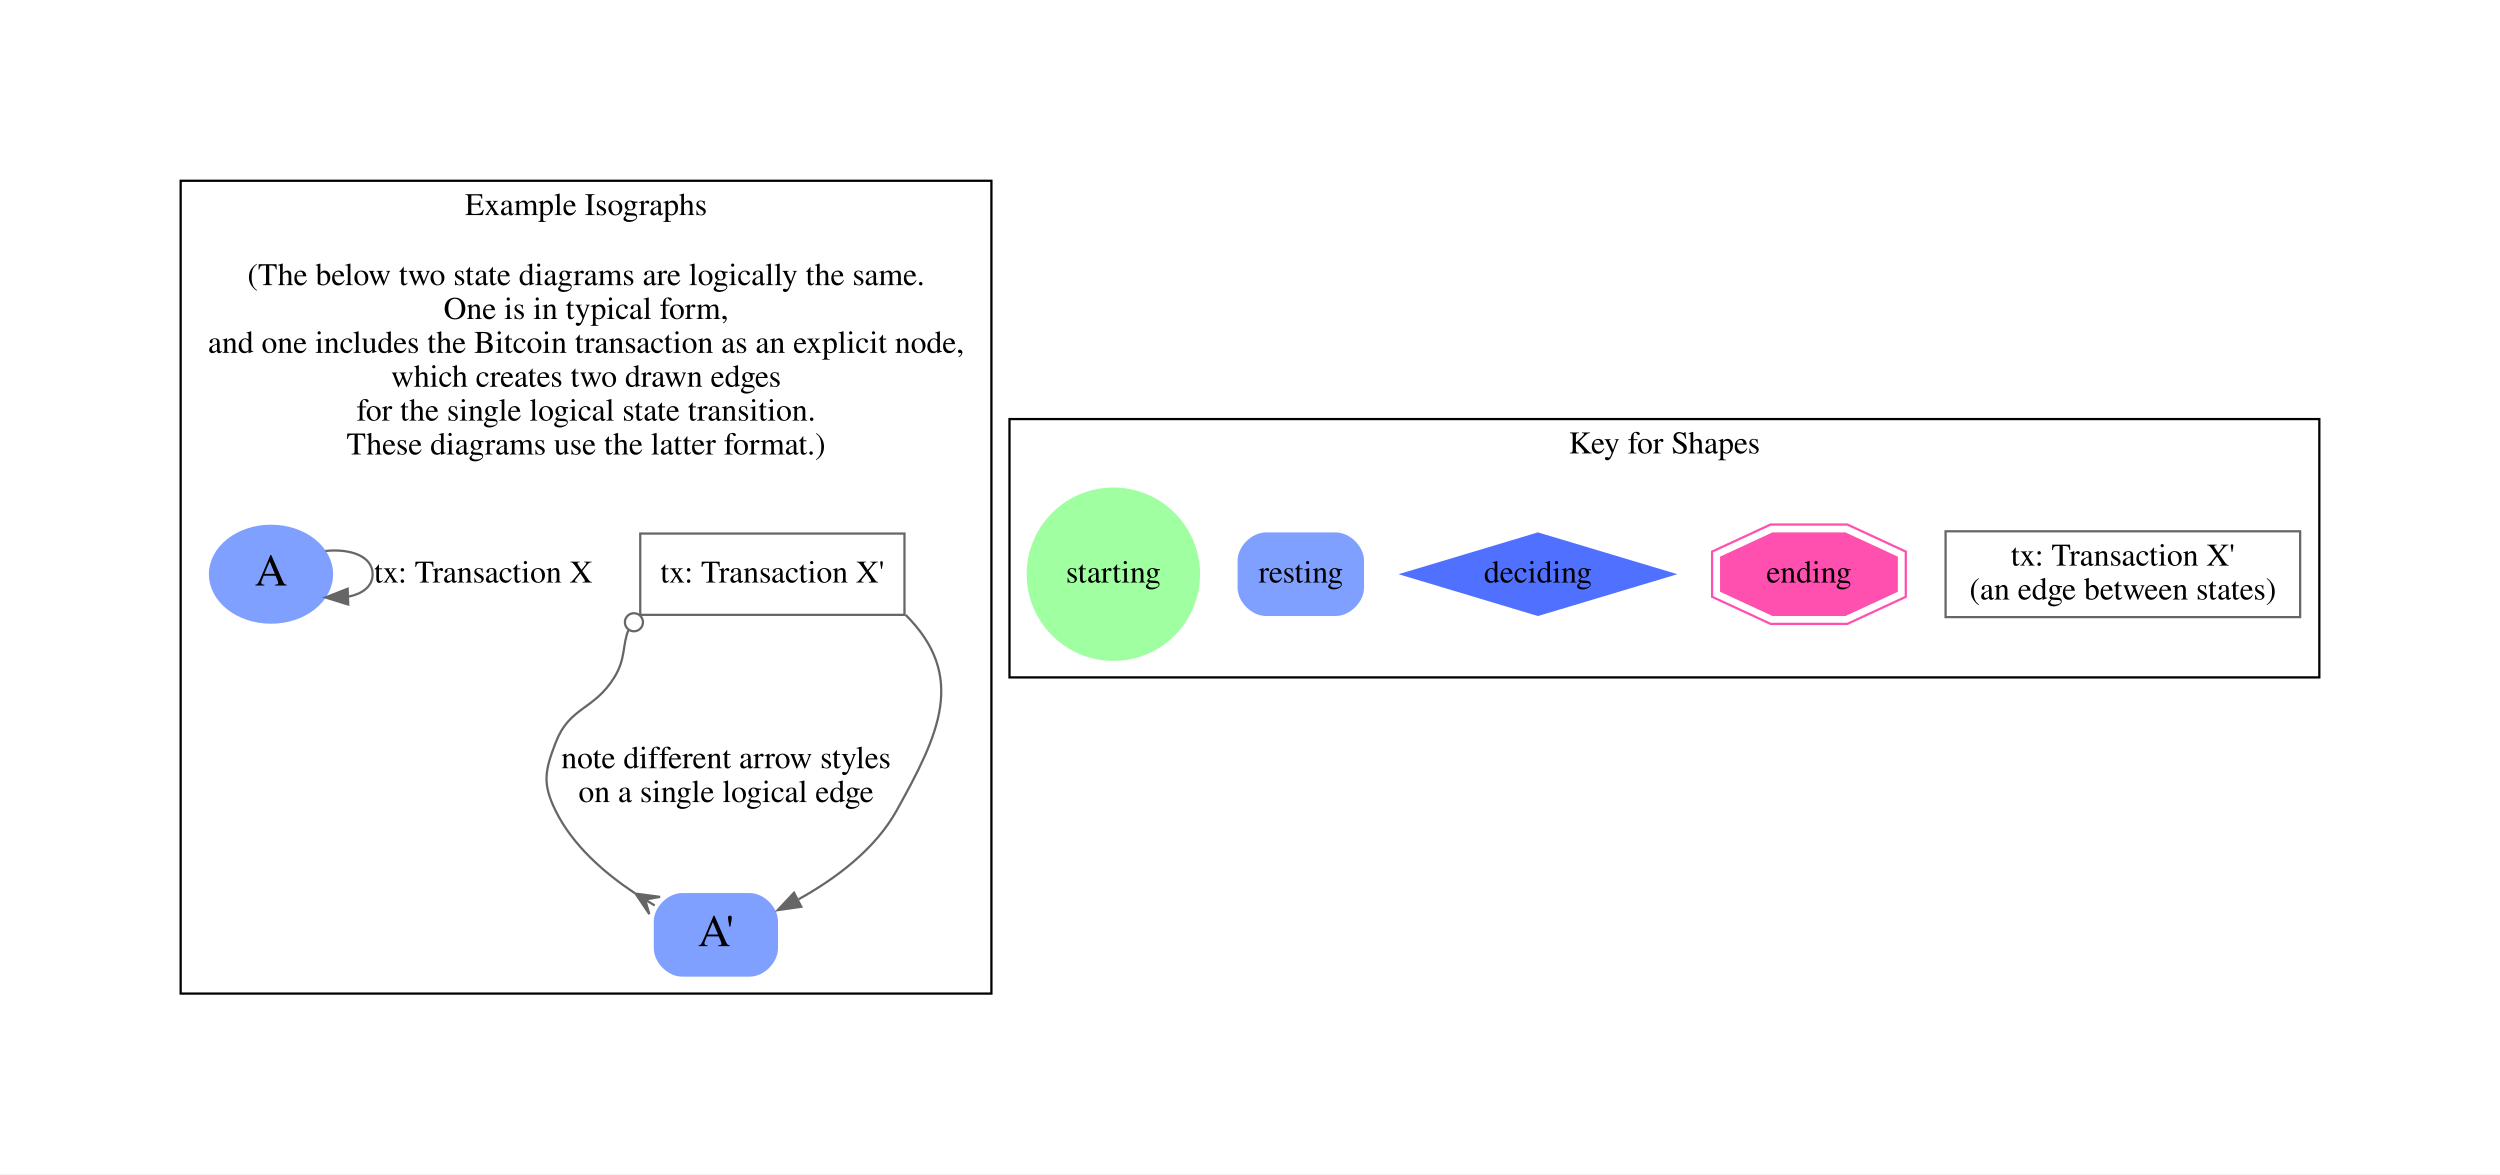
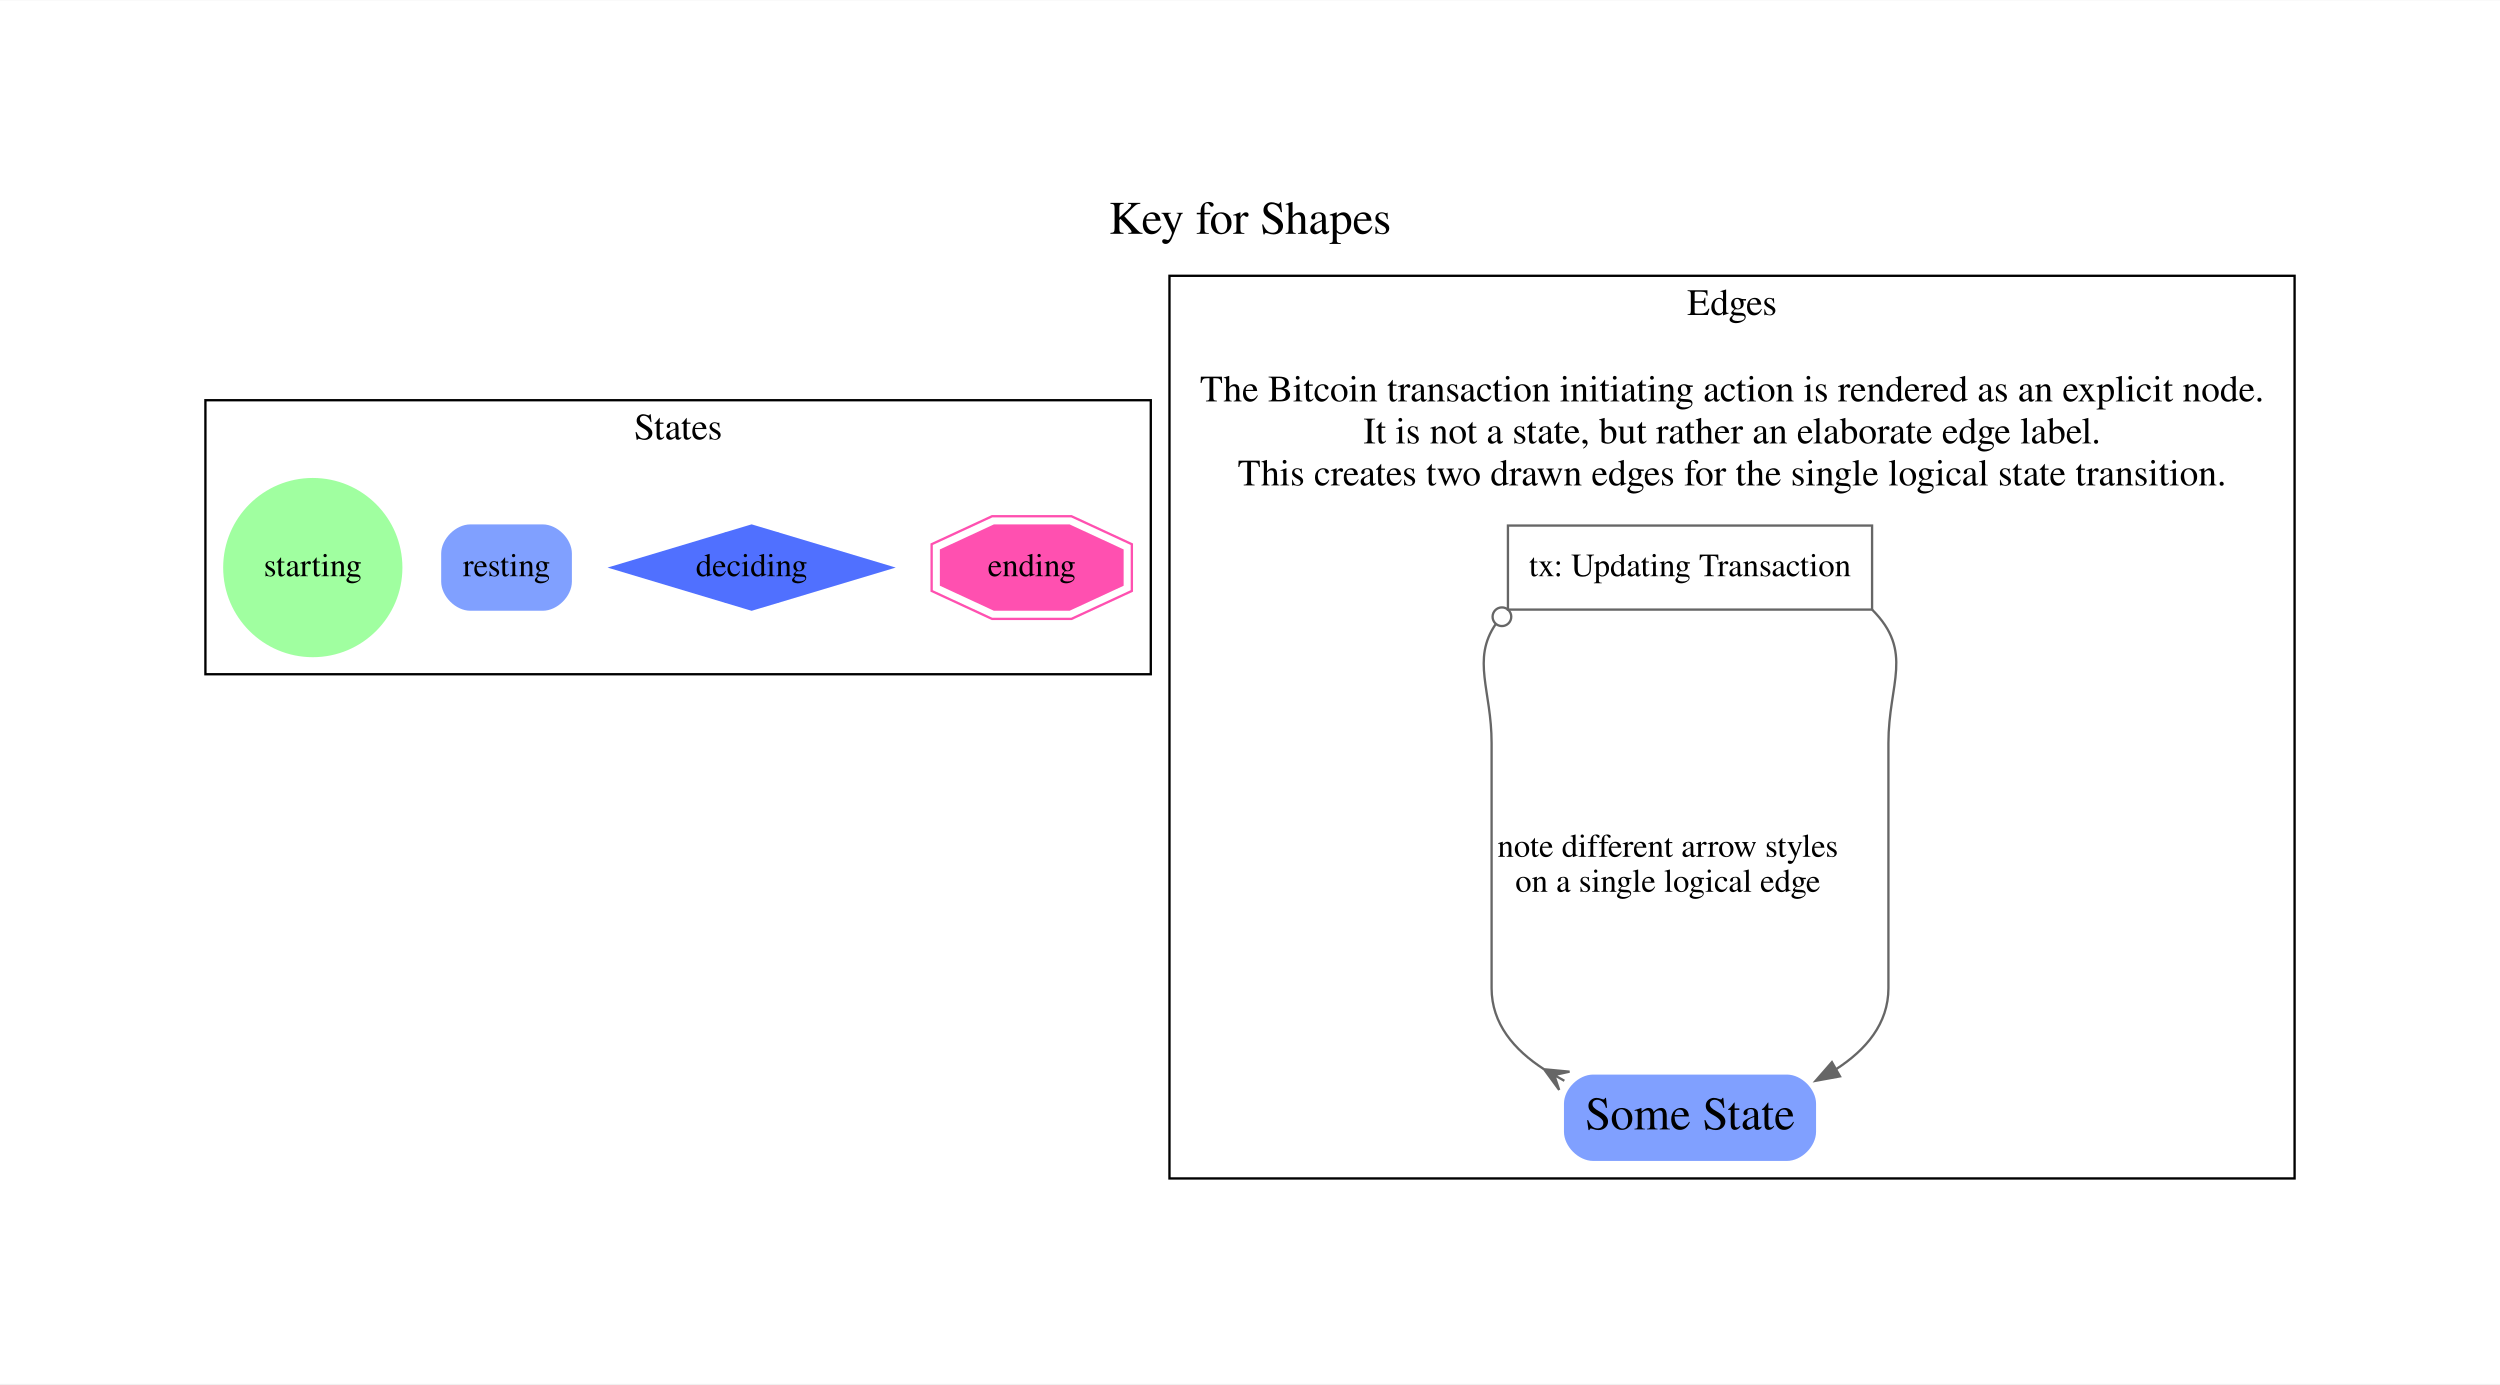
- <svg xmlns="http://www.w3.org/2000/svg" width="1107pt" height="520pt" viewBox="0.00 0.00 1107.00 519.91">
-   <g id="graph0" class="graph" transform="scale(1 1) rotate(0) translate(72 447.9099)">
-     <polygon fill="#ffffff" stroke="transparent" points="-72,72 -72,-447.91 1035,-447.91 1035,72 -72,72" />
+ <svg xmlns="http://www.w3.org/2000/svg" width="1071pt" height="593pt" viewBox="0.00 0.00 1071.00 592.70">
+   <g id="graph0" class="graph" transform="scale(1 1) rotate(0) translate(72 520.6967)">
+     <polygon fill="#ffffff" stroke="transparent" points="-72,72 -72,-520.697 999,-520.697 999,72 -72,72" />
    <g id="clust1" class="cluster">
-       <polygon fill="#ffffff" stroke="#000000" points="8,-8 8,-367.91 367,-367.91 367,-8 8,-8" />
-       <text text-anchor="middle" x="187.5" y="-352.71" font-family="Times,serif" font-size="14.00" fill="#000000">Example Isographs </text>
-       <text text-anchor="middle" x="187.5" y="-321.71" font-family="Times,serif" font-size="14.00" fill="#000000"> (The below two state diagrams are logically the same. </text>
-       <text text-anchor="middle" x="187.5" y="-306.71" font-family="Times,serif" font-size="14.00" fill="#000000"> One is in typical form, </text>
-       <text text-anchor="middle" x="187.5" y="-291.71" font-family="Times,serif" font-size="14.00" fill="#000000"> and one includes the Bitcoin transaction as an explicit node, </text>
-       <text text-anchor="middle" x="187.5" y="-276.71" font-family="Times,serif" font-size="14.00" fill="#000000"> which creates two drawn edges </text>
-       <text text-anchor="middle" x="187.5" y="-261.71" font-family="Times,serif" font-size="14.00" fill="#000000"> for the single logical state transition.  </text>
-       <text text-anchor="middle" x="187.5" y="-246.71" font-family="Times,serif" font-size="14.00" fill="#000000"> These diagrams use the latter format.)</text>
+       <polygon fill="#ffffff" stroke="transparent" points="8,-8 8,-440.697 919,-440.697 919,-8 8,-8" />
+       <text text-anchor="middle" x="463.5" y="-420.697" font-family="Times,serif" font-size="20.00" fill="#000000">Key for Shapes</text>
    </g>
    <g id="clust2" class="cluster">
-       <polygon fill="#ffffff" stroke="#000000" points="375,-148 375,-262.393 955,-262.393 955,-148 375,-148" />
-       <text text-anchor="middle" x="665" y="-247.193" font-family="Times,serif" font-size="14.00" fill="#000000">Key for Shapes</text>
+       <polygon fill="#ffffff" stroke="#000000" points="429,-16 429,-402.697 911,-402.697 911,-16 429,-16" />
+       <text text-anchor="middle" x="670" y="-385.897" font-family="Times,serif" font-size="16.00" fill="#000000">Edges </text>
+       <text text-anchor="middle" x="670" y="-348.897" font-family="Times,serif" font-size="16.00" fill="#000000"> The Bitcoin transaction initiating action is rendered as an explicit node. </text>
+       <text text-anchor="middle" x="670" y="-330.897" font-family="Times,serif" font-size="16.00" fill="#000000"> It is not a state, but rather an elaborate edge label. </text>
+       <text text-anchor="middle" x="670" y="-312.897" font-family="Times,serif" font-size="16.00" fill="#000000"> This creates two drawn edges for the single logical state transition.</text>
+     </g>
+     <g id="clust3" class="cluster">
+       <polygon fill="#ffffff" stroke="#000000" points="16,-232 16,-349.393 421,-349.393 421,-232 16,-232" />
+       <text text-anchor="middle" x="218.5" y="-332.593" font-family="Times,serif" font-size="16.00" fill="#000000">States</text>
    </g>
    <g id="node1" class="node">
-       <polygon fill="#ffffff" stroke="#666666" points="328.5,-211.697 211.5,-211.697 211.5,-175.697 328.5,-175.697 328.5,-211.697" />
-       <text text-anchor="middle" x="270" y="-189.997" font-family="Times,serif" font-size="14.00" fill="#000000">tx: Transaction X'</text>
+       <polygon fill="#ffffff" stroke="#666666" points="730,-295.697 574,-295.697 574,-259.697 730,-259.697 730,-295.697" />
+       <text text-anchor="middle" x="652" y="-273.997" font-family="Times,serif" font-size="14.00" fill="#000000">tx: Updating Transaction</text>
+     </g>
+     <g id="node2" class="node">
+       <path fill="#80a0ff" stroke="#80a0ff" d="M693.5,-60C693.5,-60 610.5,-60 610.5,-60 604.5,-60 598.5,-54 598.5,-48 598.5,-48 598.5,-36 598.5,-36 598.5,-30 604.5,-24 610.5,-24 610.5,-24 693.5,-24 693.5,-24 699.5,-24 705.5,-30 705.5,-36 705.5,-36 705.5,-48 705.5,-48 705.5,-54 699.5,-60 693.5,-60" />
+       <text text-anchor="middle" x="652" y="-37" font-family="Times,serif" font-size="20.00" fill="#000000">Some State</text>
+     </g>
+     <g id="edge2" class="edge">
+       <path fill="none" stroke="#666666" d="M730,-259.697C748.109,-241.587 737,-228.11 737,-202.5 737,-202.5 737,-202.5 737,-97.5 737,-82.32 727.378,-71.072 714.608,-62.828" />
+       <polygon fill="#666666" stroke="#666666" points="716.254,-59.738 705.832,-57.834 712.792,-65.822 716.254,-59.738" />
+     </g>
+     <g id="edge1" class="edge">
+       <path fill="none" stroke="#666666" d="M589.392,-62.828C576.622,-71.072 567,-82.32 567,-97.5 567,-202.5 567,-202.5 567,-202.5 567,-225.109 558.342,-238.262 568.772,-253.494" />
+       <polygon fill="#666666" stroke="#666666" points="589.477,-62.78 600.394,-61.745 593.823,-60.307 598.168,-57.834 598.168,-57.834 598.168,-57.834 593.823,-60.307 595.942,-53.923 589.477,-62.78 589.477,-62.78" />
+       <ellipse fill="none" stroke="#666666" cx="571.422" cy="-256.638" rx="4" ry="4" />
+       <text text-anchor="middle" x="642.5" y="-153.8" font-family="Times,serif" font-size="14.00" fill="#000000">note different arrow styles </text>
+       <text text-anchor="middle" x="642.5" y="-138.8" font-family="Times,serif" font-size="14.00" fill="#000000"> on a single logical edge</text>
    </g>
    <g id="node3" class="node">
-       <path fill="#80a0ff" stroke="#80a0ff" d="M260,-52C260,-52 230,-52 230,-52 224,-52 218,-46 218,-40 218,-40 218,-28 218,-28 218,-22 224,-16 230,-16 230,-16 260,-16 260,-16 266,-16 272,-22 272,-28 272,-28 272,-40 272,-40 272,-46 266,-52 260,-52" />
-       <text text-anchor="middle" x="245" y="-29" font-family="Times,serif" font-size="20.00" fill="#000000">A'</text>
-     </g>
-     <g id="edge3" class="edge">
-       <path fill="none" stroke="#666666" d="M329,-175.697C356.275,-148.422 343.74,-122.715 325,-89 315.417,-71.759 297.877,-58.787 281.657,-49.784" />
-       <polygon fill="#666666" stroke="#666666" points="282.818,-46.443 272.33,-44.94 279.591,-52.655 282.818,-46.443" />
-     </g>
-     <g id="node2" class="node">
-       <ellipse fill="#80a0ff" stroke="#80a0ff" cx="48" cy="-193.697" rx="27" ry="21.429" />
-       <text text-anchor="middle" x="48" y="-188.697" font-family="Times,serif" font-size="20.00" fill="#000000">A</text>
-     </g>
-     <g id="edge1" class="edge">
-       <path fill="none" stroke="#666666" d="M72.074,-203.989C83.242,-205.112 93,-201.681 93,-193.697 93,-188.332 88.595,-185.023 82.317,-183.77" />
-       <polygon fill="#666666" stroke="#666666" points="82.193,-180.263 72.074,-183.404 81.943,-187.259 82.193,-180.263" />
-       <text text-anchor="middle" x="142" y="-189.997" font-family="Times,serif" font-size="14.00" fill="#000000">tx: Transaction X</text>
-     </g>
-     <g id="edge2" class="edge">
-       <path fill="none" stroke="#666666" d="M209.093,-52.458C195.49,-61.481 181.489,-73.726 174,-89 168.13,-100.972 169.235,-106.547 174,-119 180.186,-135.167 190.886,-133.283 200,-148 205.23,-156.445 203.534,-162.534 206.311,-169.001" />
-       <polygon fill="#666666" stroke="#666666" points="209.404,-52.265 220.274,-50.818 213.653,-49.63 217.901,-46.994 217.901,-46.994 217.901,-46.994 213.653,-49.63 215.53,-43.17 209.404,-52.265 209.404,-52.265" />
-       <ellipse fill="none" stroke="#666666" cx="208.705" cy="-172.42" rx="4" ry="4" />
-       <text text-anchor="middle" x="249.5" y="-107.8" font-family="Times,serif" font-size="14.00" fill="#000000">note different arrow styles </text>
-       <text text-anchor="middle" x="249.5" y="-92.8" font-family="Times,serif" font-size="14.00" fill="#000000"> on a single logical edge</text>
+       <polygon fill="#ff50b0" stroke="#ff50b0" points="408.867,-270.241 408.867,-285.152 386.099,-295.697 353.901,-295.697 331.133,-285.152 331.133,-270.241 353.901,-259.697 386.099,-259.697 408.867,-270.241" />
+       <polygon fill="none" stroke="#ff50b0" points="412.885,-267.69 412.885,-287.703 386.988,-299.697 353.012,-299.697 327.115,-287.703 327.115,-267.69 353.012,-255.697 386.988,-255.697 412.885,-267.69" />
+       <text text-anchor="middle" x="370" y="-273.997" font-family="Times,serif" font-size="14.00" fill="#000000">ending</text>
    </g>
    <g id="node4" class="node">
-       <polygon fill="#ffffff" stroke="#666666" points="946.5,-212.697 789.5,-212.697 789.5,-174.697 946.5,-174.697 946.5,-212.697" />
-       <text text-anchor="middle" x="868" y="-197.497" font-family="Times,serif" font-size="14.00" fill="#000000">tx: Transaction X' </text>
-       <text text-anchor="middle" x="868" y="-182.497" font-family="Times,serif" font-size="14.00" fill="#000000"> (an edge between states)</text>
+       <polygon fill="#5070ff" stroke="#5070ff" points="250,-295.697 190.008,-277.697 250,-259.697 309.991,-277.697 250,-295.697" />
+       <polyline fill="none" stroke="#5070ff" points="201.502,-281.145 201.502,-274.248 " />
+       <polyline fill="none" stroke="#5070ff" points="238.506,-263.145 261.494,-263.145 " />
+       <polyline fill="none" stroke="#5070ff" points="298.498,-274.248 298.498,-281.145 " />
+       <polyline fill="none" stroke="#5070ff" points="261.494,-292.248 238.506,-292.248 " />
+       <text text-anchor="middle" x="250" y="-273.997" font-family="Times,serif" font-size="14.00" fill="#000000">deciding</text>
    </g>
    <g id="node5" class="node">
-       <polygon fill="#ff50b0" stroke="#ff50b0" points="767.867,-186.241 767.867,-201.153 745.099,-211.697 712.901,-211.697 690.133,-201.153 690.133,-186.241 712.901,-175.697 745.099,-175.697 767.867,-186.241" />
-       <polygon fill="none" stroke="#ff50b0" points="771.885,-183.69 771.885,-203.703 745.988,-215.697 712.012,-215.697 686.115,-203.703 686.115,-183.69 712.012,-171.697 745.988,-171.697 771.885,-183.69" />
-       <text text-anchor="middle" x="729" y="-189.997" font-family="Times,serif" font-size="14.00" fill="#000000">ending</text>
+       <path fill="#80a0ff" stroke="#80a0ff" d="M160.5,-295.697C160.5,-295.697 129.5,-295.697 129.5,-295.697 123.5,-295.697 117.5,-289.697 117.5,-283.697 117.5,-283.697 117.5,-271.697 117.5,-271.697 117.5,-265.697 123.5,-259.697 129.5,-259.697 129.5,-259.697 160.5,-259.697 160.5,-259.697 166.5,-259.697 172.5,-265.697 172.5,-271.697 172.5,-271.697 172.5,-283.697 172.5,-283.697 172.5,-289.697 166.5,-295.697 160.5,-295.697" />
+       <text text-anchor="middle" x="145" y="-273.997" font-family="Times,serif" font-size="14.00" fill="#000000">resting</text>
    </g>
    <g id="node6" class="node">
-       <polygon fill="#5070ff" stroke="#5070ff" points="609,-211.697 549.009,-193.697 609,-175.697 668.991,-193.697 609,-211.697" />
-       <polyline fill="none" stroke="#5070ff" points="560.502,-197.145 560.502,-190.248 " />
-       <polyline fill="none" stroke="#5070ff" points="597.506,-179.145 620.494,-179.145 " />
-       <polyline fill="none" stroke="#5070ff" points="657.498,-190.248 657.498,-197.145 " />
-       <polyline fill="none" stroke="#5070ff" points="620.494,-208.248 597.506,-208.248 " />
-       <text text-anchor="middle" x="609" y="-189.997" font-family="Times,serif" font-size="14.00" fill="#000000">deciding</text>
-     </g>
-     <g id="node7" class="node">
-       <path fill="#80a0ff" stroke="#80a0ff" d="M519.5,-211.697C519.5,-211.697 488.5,-211.697 488.5,-211.697 482.5,-211.697 476.5,-205.697 476.5,-199.697 476.5,-199.697 476.5,-187.697 476.5,-187.697 476.5,-181.697 482.5,-175.697 488.5,-175.697 488.5,-175.697 519.5,-175.697 519.5,-175.697 525.5,-175.697 531.5,-181.697 531.5,-187.697 531.5,-187.697 531.5,-199.697 531.5,-199.697 531.5,-205.697 525.5,-211.697 519.5,-211.697" />
-       <text text-anchor="middle" x="504" y="-189.997" font-family="Times,serif" font-size="14.00" fill="#000000">resting</text>
-     </g>
-     <g id="node8" class="node">
-       <ellipse fill="#a0ffa0" stroke="#a0ffa0" cx="421" cy="-193.697" rx="37.894" ry="37.894" />
-       <text text-anchor="middle" x="421" y="-189.997" font-family="Times,serif" font-size="14.00" fill="#000000">starting</text>
+       <ellipse fill="#a0ffa0" stroke="#a0ffa0" cx="62" cy="-277.697" rx="37.894" ry="37.894" />
+       <text text-anchor="middle" x="62" y="-273.997" font-family="Times,serif" font-size="14.00" fill="#000000">starting</text>
    </g>
  </g>
</svg>
